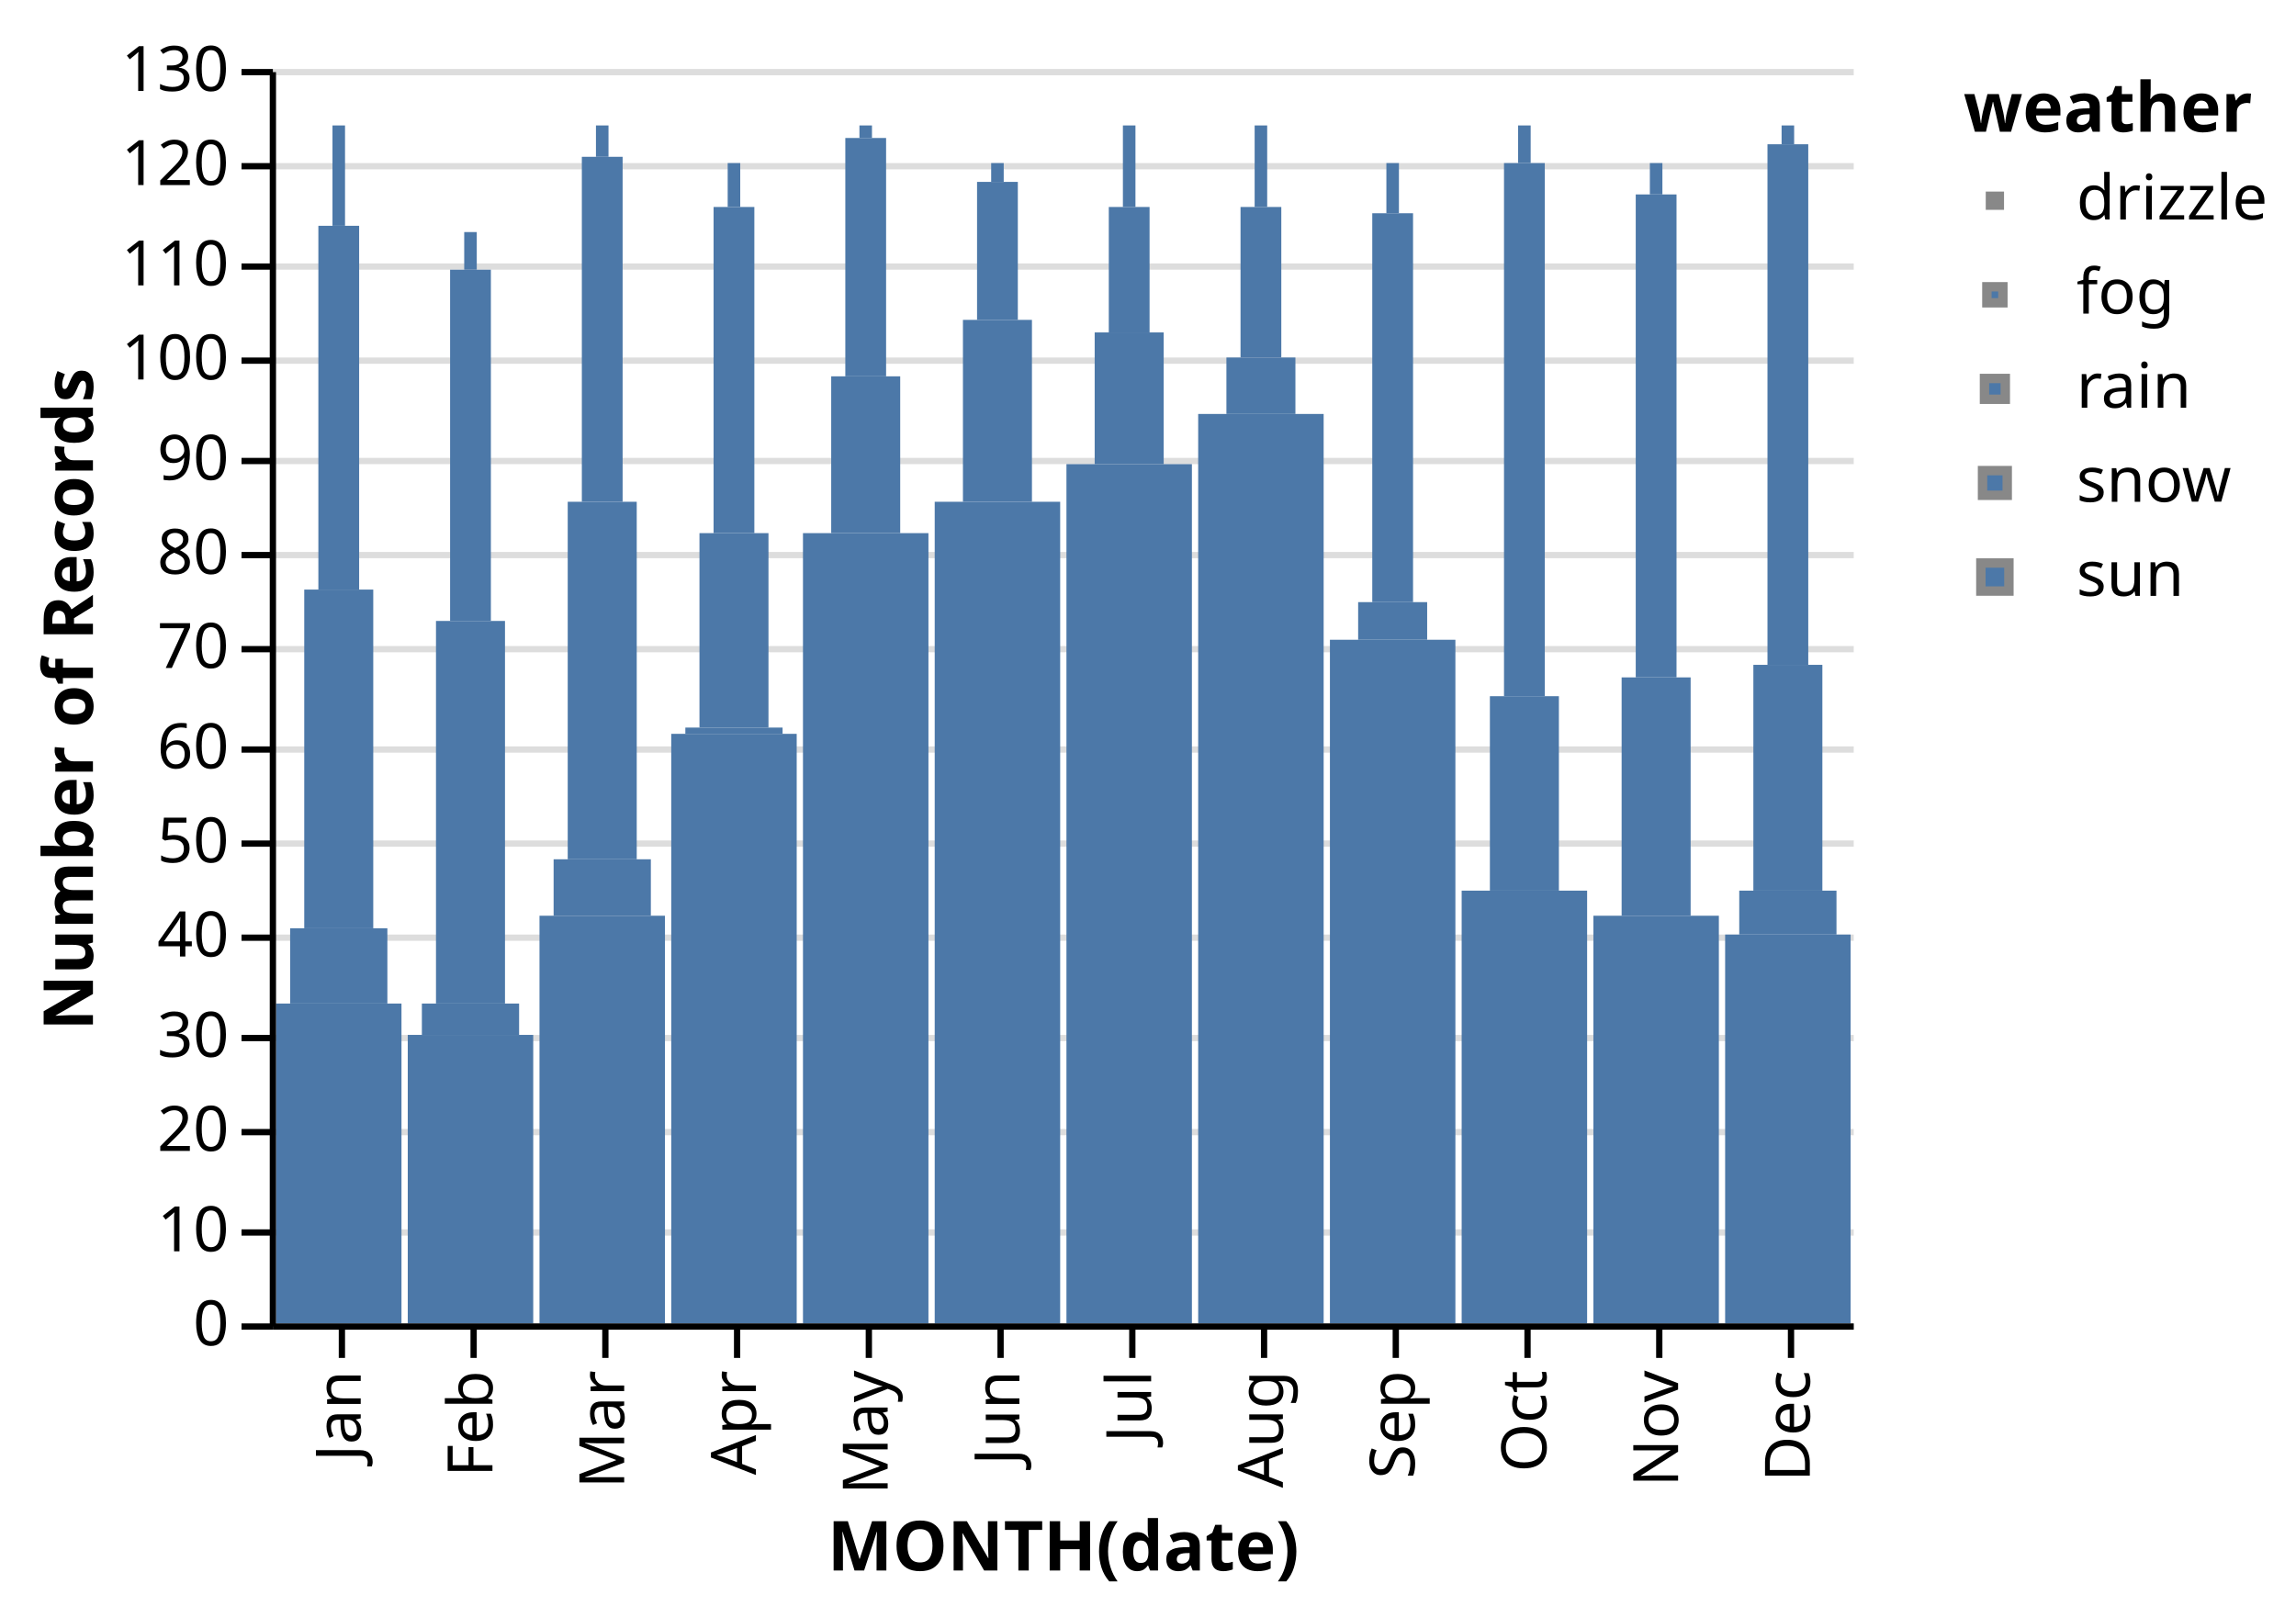
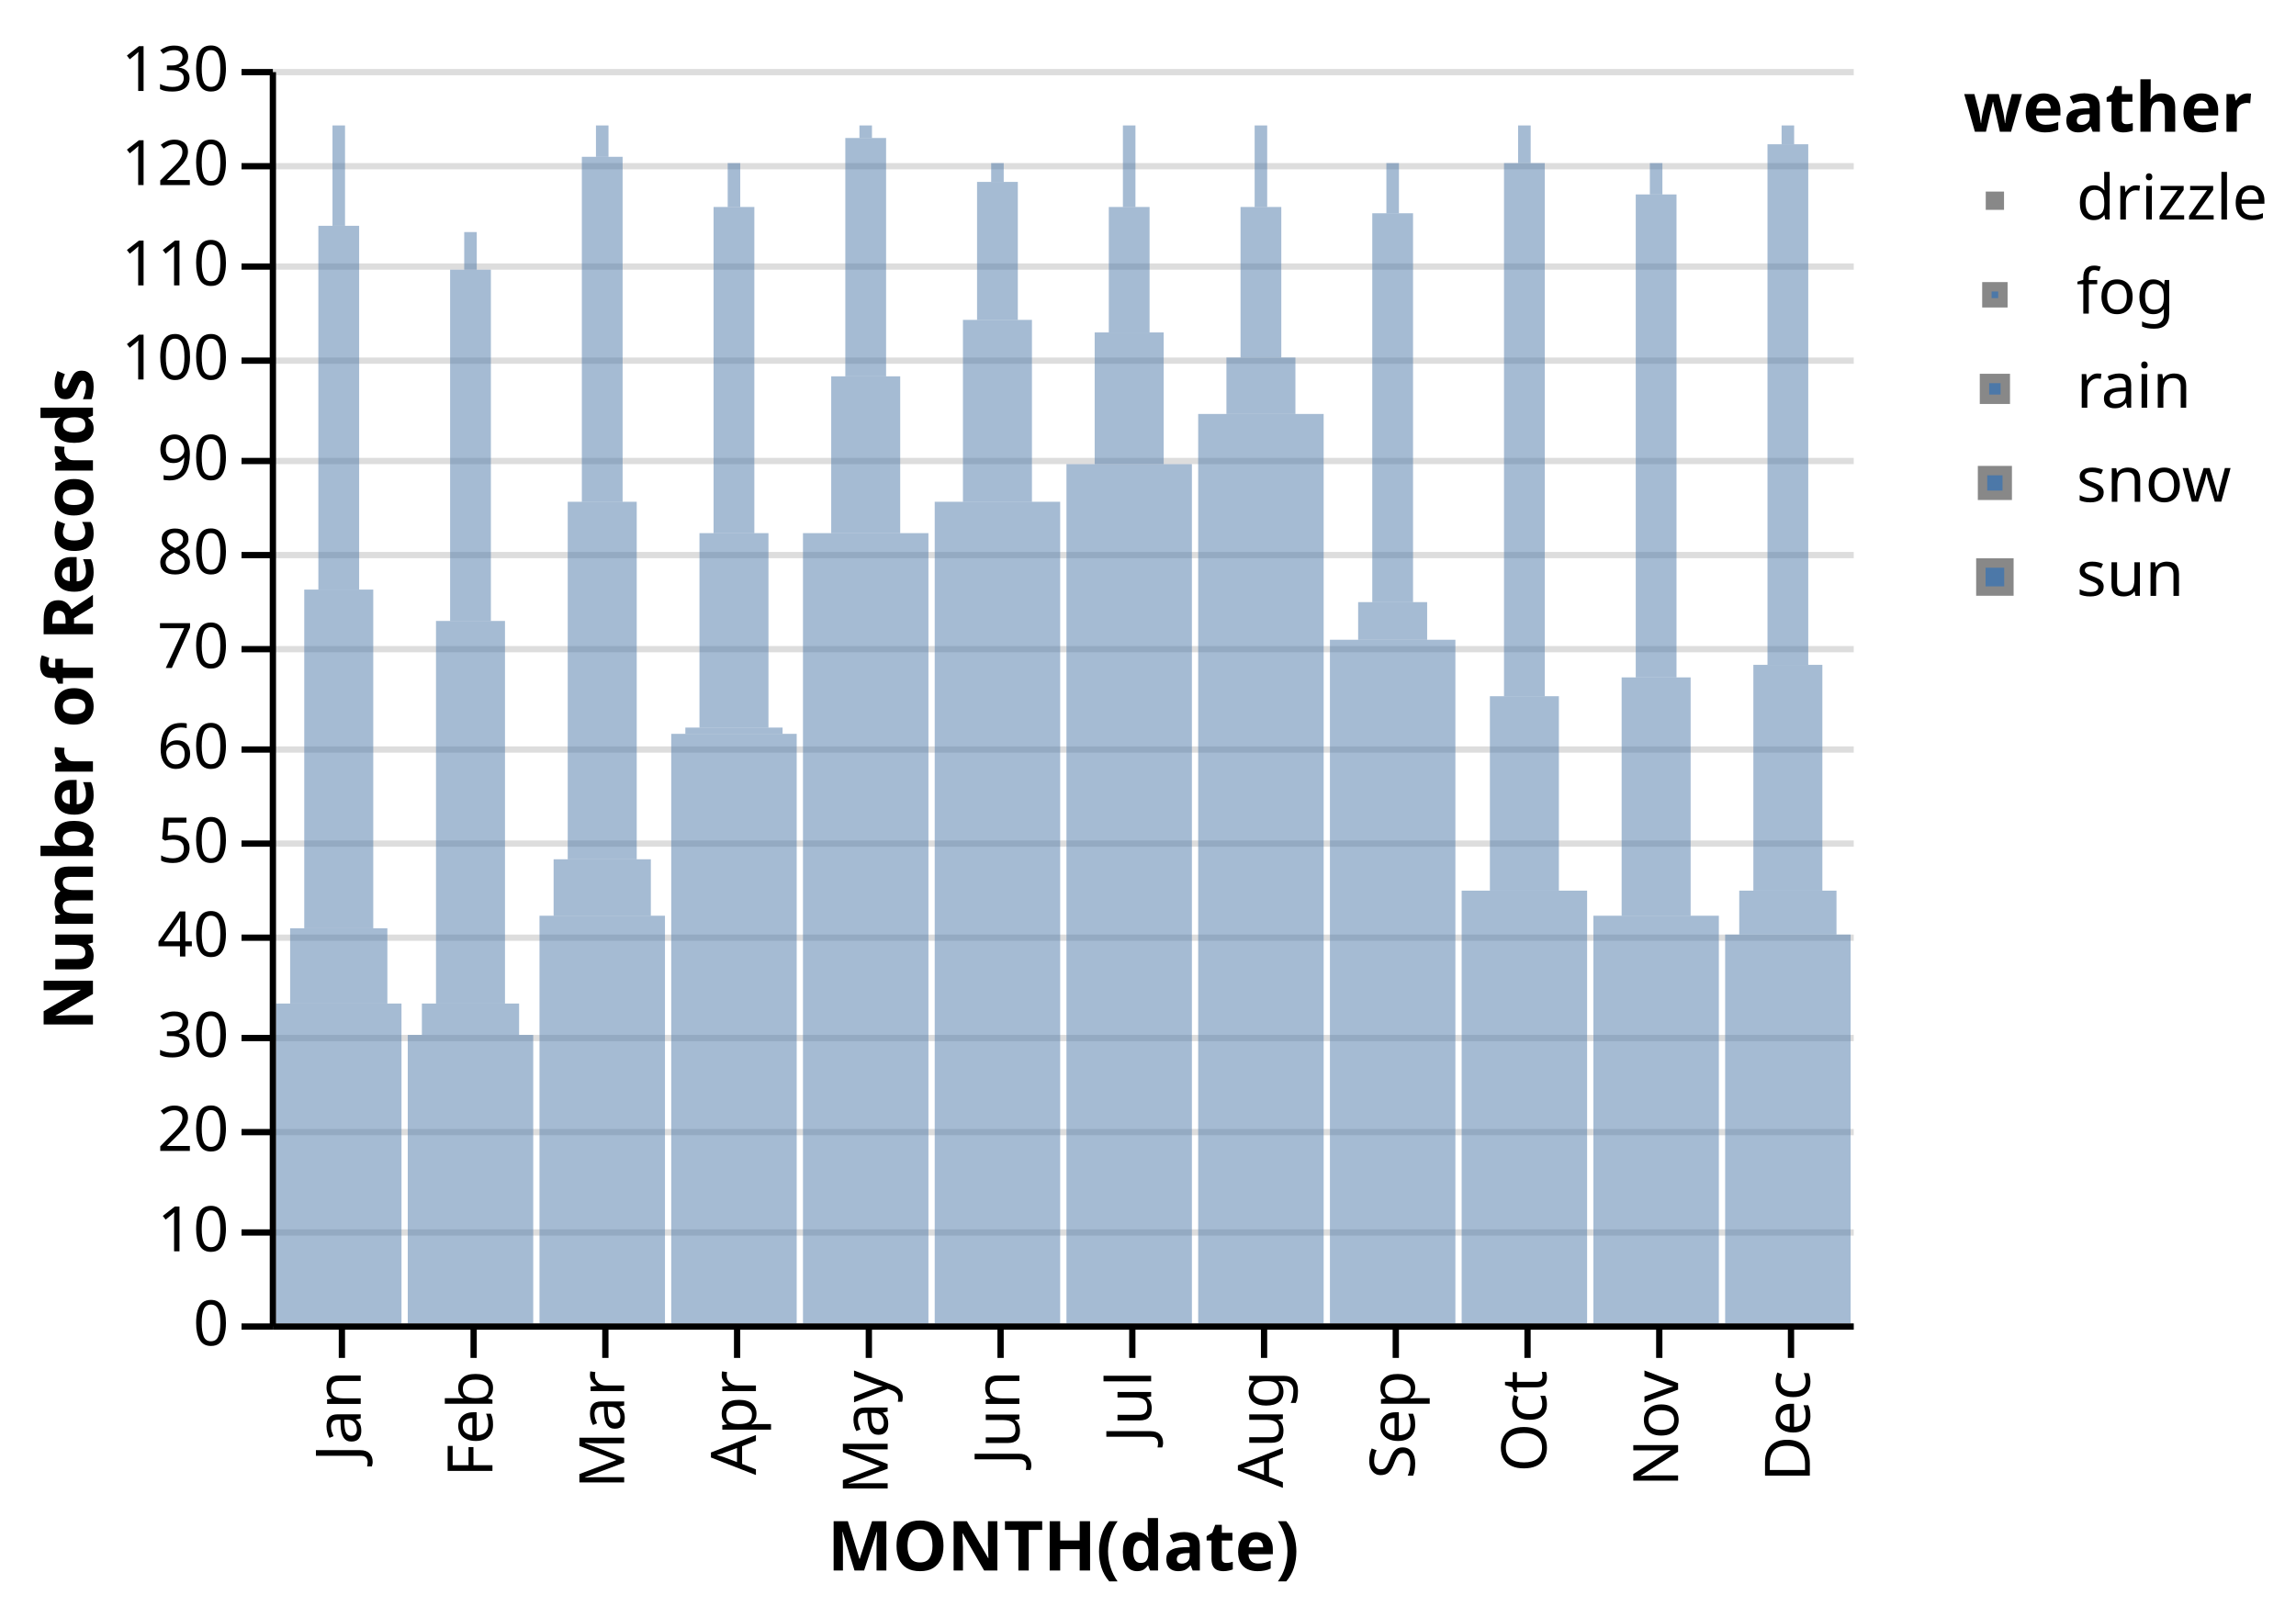
<svg xmlns="http://www.w3.org/2000/svg" class="marks" width="366" height="256" viewBox="0 0 366 256" version="1.1">
  <g transform="translate(43,11)">
    <g class="mark-group role-frame root">
      <g transform="translate(0,0)">
        <path class="background" d="M0,0h252v200h-252Z" style="fill: none;" />
        <g>
          <g class="mark-group role-axis">
            <g transform="translate(0.5,0.5)">
              <path class="background" d="M0,0h0v0h0Z" style="pointer-events: none; fill: none;" />
              <g>
                <g class="mark-rule role-axis-grid" style="pointer-events: none;">
                  <line transform="translate(0,200)" x2="252" y2="0" style="fill: none; stroke: #ddd; stroke-width: 1; stroke-dasharray: ; opacity: 1;" />
                  <line transform="translate(0,185)" x2="252" y2="0" style="fill: none; stroke: #ddd; stroke-width: 1; stroke-dasharray: ; opacity: 1;" />
                  <line transform="translate(0,169)" x2="252" y2="0" style="fill: none; stroke: #ddd; stroke-width: 1; stroke-dasharray: ; opacity: 1;" />
                  <line transform="translate(0,154)" x2="252" y2="0" style="fill: none; stroke: #ddd; stroke-width: 1; stroke-dasharray: ; opacity: 1;" />
                  <line transform="translate(0,138)" x2="252" y2="0" style="fill: none; stroke: #ddd; stroke-width: 1; stroke-dasharray: ; opacity: 1;" />
                  <line transform="translate(0,123)" x2="252" y2="0" style="fill: none; stroke: #ddd; stroke-width: 1; stroke-dasharray: ; opacity: 1;" />
                  <line transform="translate(0,108)" x2="252" y2="0" style="fill: none; stroke: #ddd; stroke-width: 1; stroke-dasharray: ; opacity: 1;" />
                  <line transform="translate(0,92)" x2="252" y2="0" style="fill: none; stroke: #ddd; stroke-width: 1; stroke-dasharray: ; opacity: 1;" />
                  <line transform="translate(0,77)" x2="252" y2="0" style="fill: none; stroke: #ddd; stroke-width: 1; stroke-dasharray: ; opacity: 1;" />
                  <line transform="translate(0,62)" x2="252" y2="0" style="fill: none; stroke: #ddd; stroke-width: 1; stroke-dasharray: ; opacity: 1;" />
                  <line transform="translate(0,46)" x2="252" y2="0" style="fill: none; stroke: #ddd; stroke-width: 1; stroke-dasharray: ; opacity: 1;" />
                  <line transform="translate(0,31)" x2="252" y2="0" style="fill: none; stroke: #ddd; stroke-width: 1; stroke-dasharray: ; opacity: 1;" />
                  <line transform="translate(0,15)" x2="252" y2="0" style="fill: none; stroke: #ddd; stroke-width: 1; stroke-dasharray: ; opacity: 1;" />
                  <line transform="translate(0,0)" x2="252" y2="0" style="fill: none; stroke: #ddd; stroke-width: 1; stroke-dasharray: ; opacity: 1;" />
                </g>
              </g>
            </g>
          </g>
          <g class="mark-group role-scope nested_main_group">
            <g transform="translate(0,0)">
              <path class="background" d="M0,0h252v200h-252Z" style="fill: transparent;" />
              <g>
                <g class="mark-rect role-bar marks">
-                   <path d="M10,9h2v16h-2Z" style="fill: #4c78a8;" />
-                   <path d="M5.5,83h11v54h-11Z" style="fill: #4c78a8;" />
-                   <path d="M1,149h20v51h-20Z" style="fill: #4c78a8;" />
-                   <path d="M3.25,137h15.5v12h-15.5Z" style="fill: #4c78a8;" />
-                   <path d="M26.5,88h11v61h-11Z" style="fill: #4c78a8;" />
-                   <path d="M22,154h20v46h-20Z" style="fill: #4c78a8;" />
-                   <path d="M31,26h2v6h-2Z" style="fill: #4c78a8;" />
-                   <path d="M24.25,149h15.5v5h-15.5Z" style="fill: #4c78a8;" />
-                   <path d="M43,135h20v65h-20Z" style="fill: #4c78a8;" />
-                   <path d="M47.5,69h11v57h-11Z" style="fill: #4c78a8;" />
-                   <path d="M45.25,126h15.5v9h-15.5Z" style="fill: #4c78a8;" />
-                   <path d="M52,9h2v5h-2Z" style="fill: #4c78a8;" />
-                   <path d="M68.5,74h11v31h-11Z" style="fill: #4c78a8;" />
-                   <path d="M64,106h20v94h-20Z" style="fill: #4c78a8;" />
-                   <path d="M66.25,105h15.5v1h-15.5Z" style="fill: #4c78a8;" />
-                   <path d="M73,15h2v7h-2Z" style="fill: #4c78a8;" />
-                   <path d="M89.5,49h11v25h-11Z" style="fill: #4c78a8;" />
-                   <path d="M85,74h20v126h-20Z" style="fill: #4c78a8;" />
-                   <path d="M94,9h2v2h-2Z" style="fill: #4c78a8;" />
-                   <path d="M110.5,40h11v29h-11Z" style="fill: #4c78a8;" />
-                   <path d="M106,69h20v131h-20Z" style="fill: #4c78a8;" />
-                   <path d="M115,15h2v3h-2Z" style="fill: #4c78a8;" />
-                   <path d="M131.5,42h11v21h-11Z" style="fill: #4c78a8;" />
-                   <path d="M127,63h20v137h-20Z" style="fill: #4c78a8;" />
-                   <path d="M136,9h2v13h-2Z" style="fill: #4c78a8;" />
-                   <path d="M133.75,22h6.5v20h-6.5Z" style="fill: #4c78a8;" />
-                   <path d="M157,9h2v13h-2Z" style="fill: #4c78a8;" />
-                   <path d="M148,55h20v145h-20Z" style="fill: #4c78a8;" />
-                   <path d="M152.5,46h11v9h-11Z" style="fill: #4c78a8;" />
-                   <path d="M169,91h20v109h-20Z" style="fill: #4c78a8;" />
-                   <path d="M173.5,85h11v6h-11Z" style="fill: #4c78a8;" />
-                   <path d="M175.75,23h6.5v62h-6.5Z" style="fill: #4c78a8;" />
-                   <path d="M178,15h2v8h-2Z" style="fill: #4c78a8;" />
-                   <path d="M190,131h20v69h-20Z" style="fill: #4c78a8;" />
-                   <path d="M199,9h2v6h-2Z" style="fill: #4c78a8;" />
-                   <path d="M194.5,100h11v31h-11Z" style="fill: #4c78a8;" />
-                   <path d="M215.5,97h11v38h-11Z" style="fill: #4c78a8;" />
-                   <path d="M211,135h20v65h-20Z" style="fill: #4c78a8;" />
-                   <path d="M220,15h2v5h-2Z" style="fill: #4c78a8;" />
-                   <path d="M217.75,20h6.5v77h-6.5Z" style="fill: #4c78a8;" />
-                   <path d="M236.5,95h11v36h-11Z" style="fill: #4c78a8;" />
-                   <path d="M232,138h20v62h-20Z" style="fill: #4c78a8;" />
-                   <path d="M234.25,131h15.5v7h-15.5Z" style="fill: #4c78a8;" />
-                   <path d="M241,9h2v3h-2Z" style="fill: #4c78a8;" />
-                   <path d="M49.75,14h6.5v55h-6.5Z" style="fill: #4c78a8;" />
-                   <path d="M70.75,22h6.5v52h-6.5Z" style="fill: #4c78a8;" />
-                   <path d="M91.75,11h6.5v38h-6.5Z" style="fill: #4c78a8;" />
-                   <path d="M112.75,18h6.5v22h-6.5Z" style="fill: #4c78a8;" />
-                   <path d="M154.75,22h6.5v24h-6.5Z" style="fill: #4c78a8;" />
-                   <path d="M196.75,15h6.5v85h-6.5Z" style="fill: #4c78a8;" />
-                   <path d="M238.75,12h6.5v83h-6.5Z" style="fill: #4c78a8;" />
-                   <path d="M7.75,25h6.5v58h-6.5Z" style="fill: #4c78a8;" />
-                   <path d="M28.75,32h6.5v56h-6.5Z" style="fill: #4c78a8;" />
+                   <path d="M10,9h2v16h-2Z" style="fill: #4c78a8; opacity: 0.5;" />
+                   <path d="M5.5,83h11v54h-11Z" style="fill: #4c78a8; opacity: 0.5;" />
+                   <path d="M1,149h20v51h-20Z" style="fill: #4c78a8; opacity: 0.5;" />
+                   <path d="M3.25,137h15.5v12h-15.5Z" style="fill: #4c78a8; opacity: 0.5;" />
+                   <path d="M26.5,88h11v61h-11Z" style="fill: #4c78a8; opacity: 0.5;" />
+                   <path d="M22,154h20v46h-20Z" style="fill: #4c78a8; opacity: 0.5;" />
+                   <path d="M31,26h2v6h-2Z" style="fill: #4c78a8; opacity: 0.5;" />
+                   <path d="M24.25,149h15.5v5h-15.5Z" style="fill: #4c78a8; opacity: 0.5;" />
+                   <path d="M43,135h20v65h-20Z" style="fill: #4c78a8; opacity: 0.5;" />
+                   <path d="M47.5,69h11v57h-11Z" style="fill: #4c78a8; opacity: 0.5;" />
+                   <path d="M45.25,126h15.5v9h-15.5Z" style="fill: #4c78a8; opacity: 0.5;" />
+                   <path d="M52,9h2v5h-2Z" style="fill: #4c78a8; opacity: 0.5;" />
+                   <path d="M68.5,74h11v31h-11Z" style="fill: #4c78a8; opacity: 0.5;" />
+                   <path d="M64,106h20v94h-20Z" style="fill: #4c78a8; opacity: 0.5;" />
+                   <path d="M66.25,105h15.5v1h-15.5Z" style="fill: #4c78a8; opacity: 0.5;" />
+                   <path d="M73,15h2v7h-2Z" style="fill: #4c78a8; opacity: 0.5;" />
+                   <path d="M89.5,49h11v25h-11Z" style="fill: #4c78a8; opacity: 0.5;" />
+                   <path d="M85,74h20v126h-20Z" style="fill: #4c78a8; opacity: 0.5;" />
+                   <path d="M94,9h2v2h-2Z" style="fill: #4c78a8; opacity: 0.5;" />
+                   <path d="M110.5,40h11v29h-11Z" style="fill: #4c78a8; opacity: 0.5;" />
+                   <path d="M106,69h20v131h-20Z" style="fill: #4c78a8; opacity: 0.5;" />
+                   <path d="M115,15h2v3h-2Z" style="fill: #4c78a8; opacity: 0.5;" />
+                   <path d="M131.5,42h11v21h-11Z" style="fill: #4c78a8; opacity: 0.5;" />
+                   <path d="M127,63h20v137h-20Z" style="fill: #4c78a8; opacity: 0.5;" />
+                   <path d="M136,9h2v13h-2Z" style="fill: #4c78a8; opacity: 0.5;" />
+                   <path d="M133.75,22h6.5v20h-6.5Z" style="fill: #4c78a8; opacity: 0.5;" />
+                   <path d="M157,9h2v13h-2Z" style="fill: #4c78a8; opacity: 0.5;" />
+                   <path d="M148,55h20v145h-20Z" style="fill: #4c78a8; opacity: 0.5;" />
+                   <path d="M152.5,46h11v9h-11Z" style="fill: #4c78a8; opacity: 0.5;" />
+                   <path d="M169,91h20v109h-20Z" style="fill: #4c78a8; opacity: 0.5;" />
+                   <path d="M173.5,85h11v6h-11Z" style="fill: #4c78a8; opacity: 0.5;" />
+                   <path d="M175.75,23h6.5v62h-6.5Z" style="fill: #4c78a8; opacity: 0.5;" />
+                   <path d="M178,15h2v8h-2Z" style="fill: #4c78a8; opacity: 0.5;" />
+                   <path d="M190,131h20v69h-20Z" style="fill: #4c78a8; opacity: 0.5;" />
+                   <path d="M199,9h2v6h-2Z" style="fill: #4c78a8; opacity: 0.5;" />
+                   <path d="M194.5,100h11v31h-11Z" style="fill: #4c78a8; opacity: 0.5;" />
+                   <path d="M215.5,97h11v38h-11Z" style="fill: #4c78a8; opacity: 0.5;" />
+                   <path d="M211,135h20v65h-20Z" style="fill: #4c78a8; opacity: 0.5;" />
+                   <path d="M220,15h2v5h-2Z" style="fill: #4c78a8; opacity: 0.5;" />
+                   <path d="M217.75,20h6.5v77h-6.5Z" style="fill: #4c78a8; opacity: 0.5;" />
+                   <path d="M236.5,95h11v36h-11Z" style="fill: #4c78a8; opacity: 0.5;" />
+                   <path d="M232,138h20v62h-20Z" style="fill: #4c78a8; opacity: 0.5;" />
+                   <path d="M234.25,131h15.5v7h-15.5Z" style="fill: #4c78a8; opacity: 0.5;" />
+                   <path d="M241,9h2v3h-2Z" style="fill: #4c78a8; opacity: 0.5;" />
+                   <path d="M49.75,14h6.5v55h-6.5Z" style="fill: #4c78a8; opacity: 0.5;" />
+                   <path d="M70.75,22h6.5v52h-6.5Z" style="fill: #4c78a8; opacity: 0.5;" />
+                   <path d="M91.75,11h6.5v38h-6.5Z" style="fill: #4c78a8; opacity: 0.5;" />
+                   <path d="M112.75,18h6.5v22h-6.5Z" style="fill: #4c78a8; opacity: 0.5;" />
+                   <path d="M154.75,22h6.5v24h-6.5Z" style="fill: #4c78a8; opacity: 0.5;" />
+                   <path d="M196.75,15h6.5v85h-6.5Z" style="fill: #4c78a8; opacity: 0.5;" />
+                   <path d="M238.75,12h6.5v83h-6.5Z" style="fill: #4c78a8; opacity: 0.5;" />
+                   <path d="M7.75,25h6.5v58h-6.5Z" style="fill: #4c78a8; opacity: 0.5;" />
+                   <path d="M28.75,32h6.5v56h-6.5Z" style="fill: #4c78a8; opacity: 0.5;" />
                </g>
              </g>
            </g>
          </g>
          <g class="mark-group role-legend">
            <g transform="translate(270,0)">
              <path class="background" d="M0,0h48v86h-48Z" style="pointer-events: none; fill: none;" />
              <g>
                <g class="mark-group role-legend-entry">
                  <g transform="translate(0,16)">
                    <path class="background" d="M0,0h0v0h0Z" style="pointer-events: none; fill: none;" />
                    <g>
                      <g class="mark-symbol role-legend-symbol" style="pointer-events: none;">
                        <path transform="translate(5,5)" d="M-0.707,-0.707h1.414v1.414h-1.414Z" style="fill: #4c78a8; stroke: #888; stroke-width: 1.5; opacity: 1;" />
                        <path transform="translate(5,20)" d="M-1.275,-1.275h2.55v2.55h-2.55Z" style="fill: #4c78a8; stroke: #888; stroke-width: 1.5; opacity: 1;" />
                        <path transform="translate(5,35)" d="M-1.658,-1.658h3.317v3.317h-3.317Z" style="fill: #4c78a8; stroke: #888; stroke-width: 1.5; opacity: 1;" />
                        <path transform="translate(5,50)" d="M-1.969,-1.969h3.937v3.937h-3.937Z" style="fill: #4c78a8; stroke: #888; stroke-width: 1.5; opacity: 1;" />
                        <path transform="translate(5,65)" d="M-2.236,-2.236h4.472v4.472h-4.472Z" style="fill: #4c78a8; stroke: #888; stroke-width: 1.5; opacity: 1;" />
                      </g>
                      <g class="mark-text role-legend-label" style="pointer-events: none;">
                        <text text-anchor="start" transform="translate(18,8)" style="font: 10px sans-serif; fill: #000; opacity: 1;">drizzle</text>
                        <text text-anchor="start" transform="translate(18,23)" style="font: 10px sans-serif; fill: #000; opacity: 1;">fog</text>
                        <text text-anchor="start" transform="translate(18,38)" style="font: 10px sans-serif; fill: #000; opacity: 1;">rain</text>
                        <text text-anchor="start" transform="translate(18,53)" style="font: 10px sans-serif; fill: #000; opacity: 1;">snow</text>
                        <text text-anchor="start" transform="translate(18,68)" style="font: 10px sans-serif; fill: #000; opacity: 1;">sun</text>
                      </g>
                    </g>
                  </g>
                </g>
                <g class="mark-text role-legend-title" style="pointer-events: none;">
                  <text text-anchor="start" transform="translate(0,10)" style="font: bold 11px sans-serif; fill: #000; opacity: 1;">weather</text>
                </g>
              </g>
            </g>
          </g>
          <g class="mark-group role-axis">
            <g transform="translate(0.5,200.5)">
              <path class="background" d="M0,0h0v0h0Z" style="pointer-events: none; fill: none;" />
              <g>
                <g class="mark-rule role-axis-tick" style="pointer-events: none;">
                  <line transform="translate(11,0)" x2="0" y2="5" style="fill: none; stroke: #000; stroke-width: 1; opacity: 1;" />
                  <line transform="translate(32,0)" x2="0" y2="5" style="fill: none; stroke: #000; stroke-width: 1; opacity: 1;" />
                  <line transform="translate(53,0)" x2="0" y2="5" style="fill: none; stroke: #000; stroke-width: 1; opacity: 1;" />
                  <line transform="translate(74,0)" x2="0" y2="5" style="fill: none; stroke: #000; stroke-width: 1; opacity: 1;" />
                  <line transform="translate(95,0)" x2="0" y2="5" style="fill: none; stroke: #000; stroke-width: 1; opacity: 1;" />
                  <line transform="translate(116,0)" x2="0" y2="5" style="fill: none; stroke: #000; stroke-width: 1; opacity: 1;" />
                  <line transform="translate(137,0)" x2="0" y2="5" style="fill: none; stroke: #000; stroke-width: 1; opacity: 1;" />
                  <line transform="translate(158,0)" x2="0" y2="5" style="fill: none; stroke: #000; stroke-width: 1; opacity: 1;" />
                  <line transform="translate(179,0)" x2="0" y2="5" style="fill: none; stroke: #000; stroke-width: 1; opacity: 1;" />
                  <line transform="translate(200,0)" x2="0" y2="5" style="fill: none; stroke: #000; stroke-width: 1; opacity: 1;" />
                  <line transform="translate(221,0)" x2="0" y2="5" style="fill: none; stroke: #000; stroke-width: 1; opacity: 1;" />
                  <line transform="translate(242,0)" x2="0" y2="5" style="fill: none; stroke: #000; stroke-width: 1; opacity: 1;" />
                </g>
                <g class="mark-text role-axis-label" style="pointer-events: none;">
                  <text text-anchor="end" transform="translate(11,7) rotate(270) translate(0,3)" style="font: 10px sans-serif; fill: #000; opacity: 1;">Jan</text>
                  <text text-anchor="end" transform="translate(32,7) rotate(270) translate(0,3)" style="font: 10px sans-serif; fill: #000; opacity: 1;">Feb</text>
                  <text text-anchor="end" transform="translate(53,7) rotate(270) translate(0,3)" style="font: 10px sans-serif; fill: #000; opacity: 1;">Mar</text>
                  <text text-anchor="end" transform="translate(74,7) rotate(270) translate(0,3)" style="font: 10px sans-serif; fill: #000; opacity: 1;">Apr</text>
                  <text text-anchor="end" transform="translate(95,7) rotate(270) translate(0,3)" style="font: 10px sans-serif; fill: #000; opacity: 1;">May</text>
                  <text text-anchor="end" transform="translate(116,7) rotate(270) translate(0,3)" style="font: 10px sans-serif; fill: #000; opacity: 1;">Jun</text>
                  <text text-anchor="end" transform="translate(137,7) rotate(270) translate(0,3)" style="font: 10px sans-serif; fill: #000; opacity: 1;">Jul</text>
                  <text text-anchor="end" transform="translate(158,7) rotate(270) translate(0,3)" style="font: 10px sans-serif; fill: #000; opacity: 1;">Aug</text>
                  <text text-anchor="end" transform="translate(179,7) rotate(270) translate(0,3)" style="font: 10px sans-serif; fill: #000; opacity: 1;">Sep</text>
                  <text text-anchor="end" transform="translate(200,7) rotate(270) translate(0,3)" style="font: 10px sans-serif; fill: #000; opacity: 1;">Oct</text>
                  <text text-anchor="end" transform="translate(221,7) rotate(270) translate(0,3)" style="font: 10px sans-serif; fill: #000; opacity: 1;">Nov</text>
                  <text text-anchor="end" transform="translate(242,7) rotate(270) translate(0,3)" style="font: 10px sans-serif; fill: #000; opacity: 1;">Dec</text>
                </g>
                <g class="mark-rule role-axis-domain" style="pointer-events: none;">
                  <line transform="translate(0,0)" x2="252" y2="0" style="fill: none; stroke: #000; stroke-width: 1; opacity: 1;" />
                </g>
                <g class="mark-text role-axis-title" style="pointer-events: none;">
                  <text text-anchor="middle" transform="translate(126,38.8916)" style="font: bold 11px sans-serif; fill: #000; opacity: 1;">MONTH(date)</text>
                </g>
              </g>
            </g>
          </g>
          <g class="mark-group role-axis">
            <g transform="translate(0.5,0.5)">
              <path class="background" d="M0,0h0v0h0Z" style="pointer-events: none; fill: none;" />
              <g>
                <g class="mark-rule role-axis-tick" style="pointer-events: none;">
                  <line transform="translate(0,200)" x2="-5" y2="0" style="fill: none; stroke: #000; stroke-width: 1; opacity: 1;" />
                  <line transform="translate(0,185)" x2="-5" y2="0" style="fill: none; stroke: #000; stroke-width: 1; opacity: 1;" />
                  <line transform="translate(0,169)" x2="-5" y2="0" style="fill: none; stroke: #000; stroke-width: 1; opacity: 1;" />
                  <line transform="translate(0,154)" x2="-5" y2="0" style="fill: none; stroke: #000; stroke-width: 1; opacity: 1;" />
                  <line transform="translate(0,138)" x2="-5" y2="0" style="fill: none; stroke: #000; stroke-width: 1; opacity: 1;" />
                  <line transform="translate(0,123)" x2="-5" y2="0" style="fill: none; stroke: #000; stroke-width: 1; opacity: 1;" />
                  <line transform="translate(0,108)" x2="-5" y2="0" style="fill: none; stroke: #000; stroke-width: 1; opacity: 1;" />
                  <line transform="translate(0,92)" x2="-5" y2="0" style="fill: none; stroke: #000; stroke-width: 1; opacity: 1;" />
                  <line transform="translate(0,77)" x2="-5" y2="0" style="fill: none; stroke: #000; stroke-width: 1; opacity: 1;" />
                  <line transform="translate(0,62)" x2="-5" y2="0" style="fill: none; stroke: #000; stroke-width: 1; opacity: 1;" />
                  <line transform="translate(0,46)" x2="-5" y2="0" style="fill: none; stroke: #000; stroke-width: 1; opacity: 1;" />
                  <line transform="translate(0,31)" x2="-5" y2="0" style="fill: none; stroke: #000; stroke-width: 1; opacity: 1;" />
                  <line transform="translate(0,15)" x2="-5" y2="0" style="fill: none; stroke: #000; stroke-width: 1; opacity: 1;" />
                  <line transform="translate(0,0)" x2="-5" y2="0" style="fill: none; stroke: #000; stroke-width: 1; opacity: 1;" />
                </g>
                <g class="mark-text role-axis-label" style="pointer-events: none;">
                  <text text-anchor="end" transform="translate(-7,203)" style="font: 10px sans-serif; fill: #000; opacity: 1;">0</text>
                  <text text-anchor="end" transform="translate(-7,188)" style="font: 10px sans-serif; fill: #000; opacity: 1;">10</text>
                  <text text-anchor="end" transform="translate(-7,172)" style="font: 10px sans-serif; fill: #000; opacity: 1;">20</text>
                  <text text-anchor="end" transform="translate(-7,157)" style="font: 10px sans-serif; fill: #000; opacity: 1;">30</text>
                  <text text-anchor="end" transform="translate(-7,141)" style="font: 10px sans-serif; fill: #000; opacity: 1;">40</text>
                  <text text-anchor="end" transform="translate(-7,126)" style="font: 10px sans-serif; fill: #000; opacity: 1;">50</text>
                  <text text-anchor="end" transform="translate(-7,111)" style="font: 10px sans-serif; fill: #000; opacity: 1;">60</text>
                  <text text-anchor="end" transform="translate(-7,95)" style="font: 10px sans-serif; fill: #000; opacity: 1;">70</text>
                  <text text-anchor="end" transform="translate(-7,80)" style="font: 10px sans-serif; fill: #000; opacity: 1;">80</text>
                  <text text-anchor="end" transform="translate(-7,65)" style="font: 10px sans-serif; fill: #000; opacity: 1;">90</text>
                  <text text-anchor="end" transform="translate(-7,49)" style="font: 10px sans-serif; fill: #000; opacity: 1;">100</text>
                  <text text-anchor="end" transform="translate(-7,34)" style="font: 10px sans-serif; fill: #000; opacity: 1;">110</text>
                  <text text-anchor="end" transform="translate(-7,18)" style="font: 10px sans-serif; fill: #000; opacity: 1;">120</text>
                  <text text-anchor="end" transform="translate(-7,3)" style="font: 10px sans-serif; fill: #000; opacity: 1;">130</text>
                </g>
                <g class="mark-rule role-axis-domain" style="pointer-events: none;">
                  <line transform="translate(0,200)" x2="0" y2="-200" style="fill: none; stroke: #000; stroke-width: 1; opacity: 1;" />
                </g>
                <g class="mark-text role-axis-title" style="pointer-events: none;">
                  <text text-anchor="middle" transform="translate(-26.68457,100) rotate(-90) translate(0,-2)" style="font: bold 11px sans-serif; fill: #000; opacity: 1;">Number of Records</text>
                </g>
              </g>
            </g>
          </g>
        </g>
      </g>
    </g>
  </g>
</svg>
